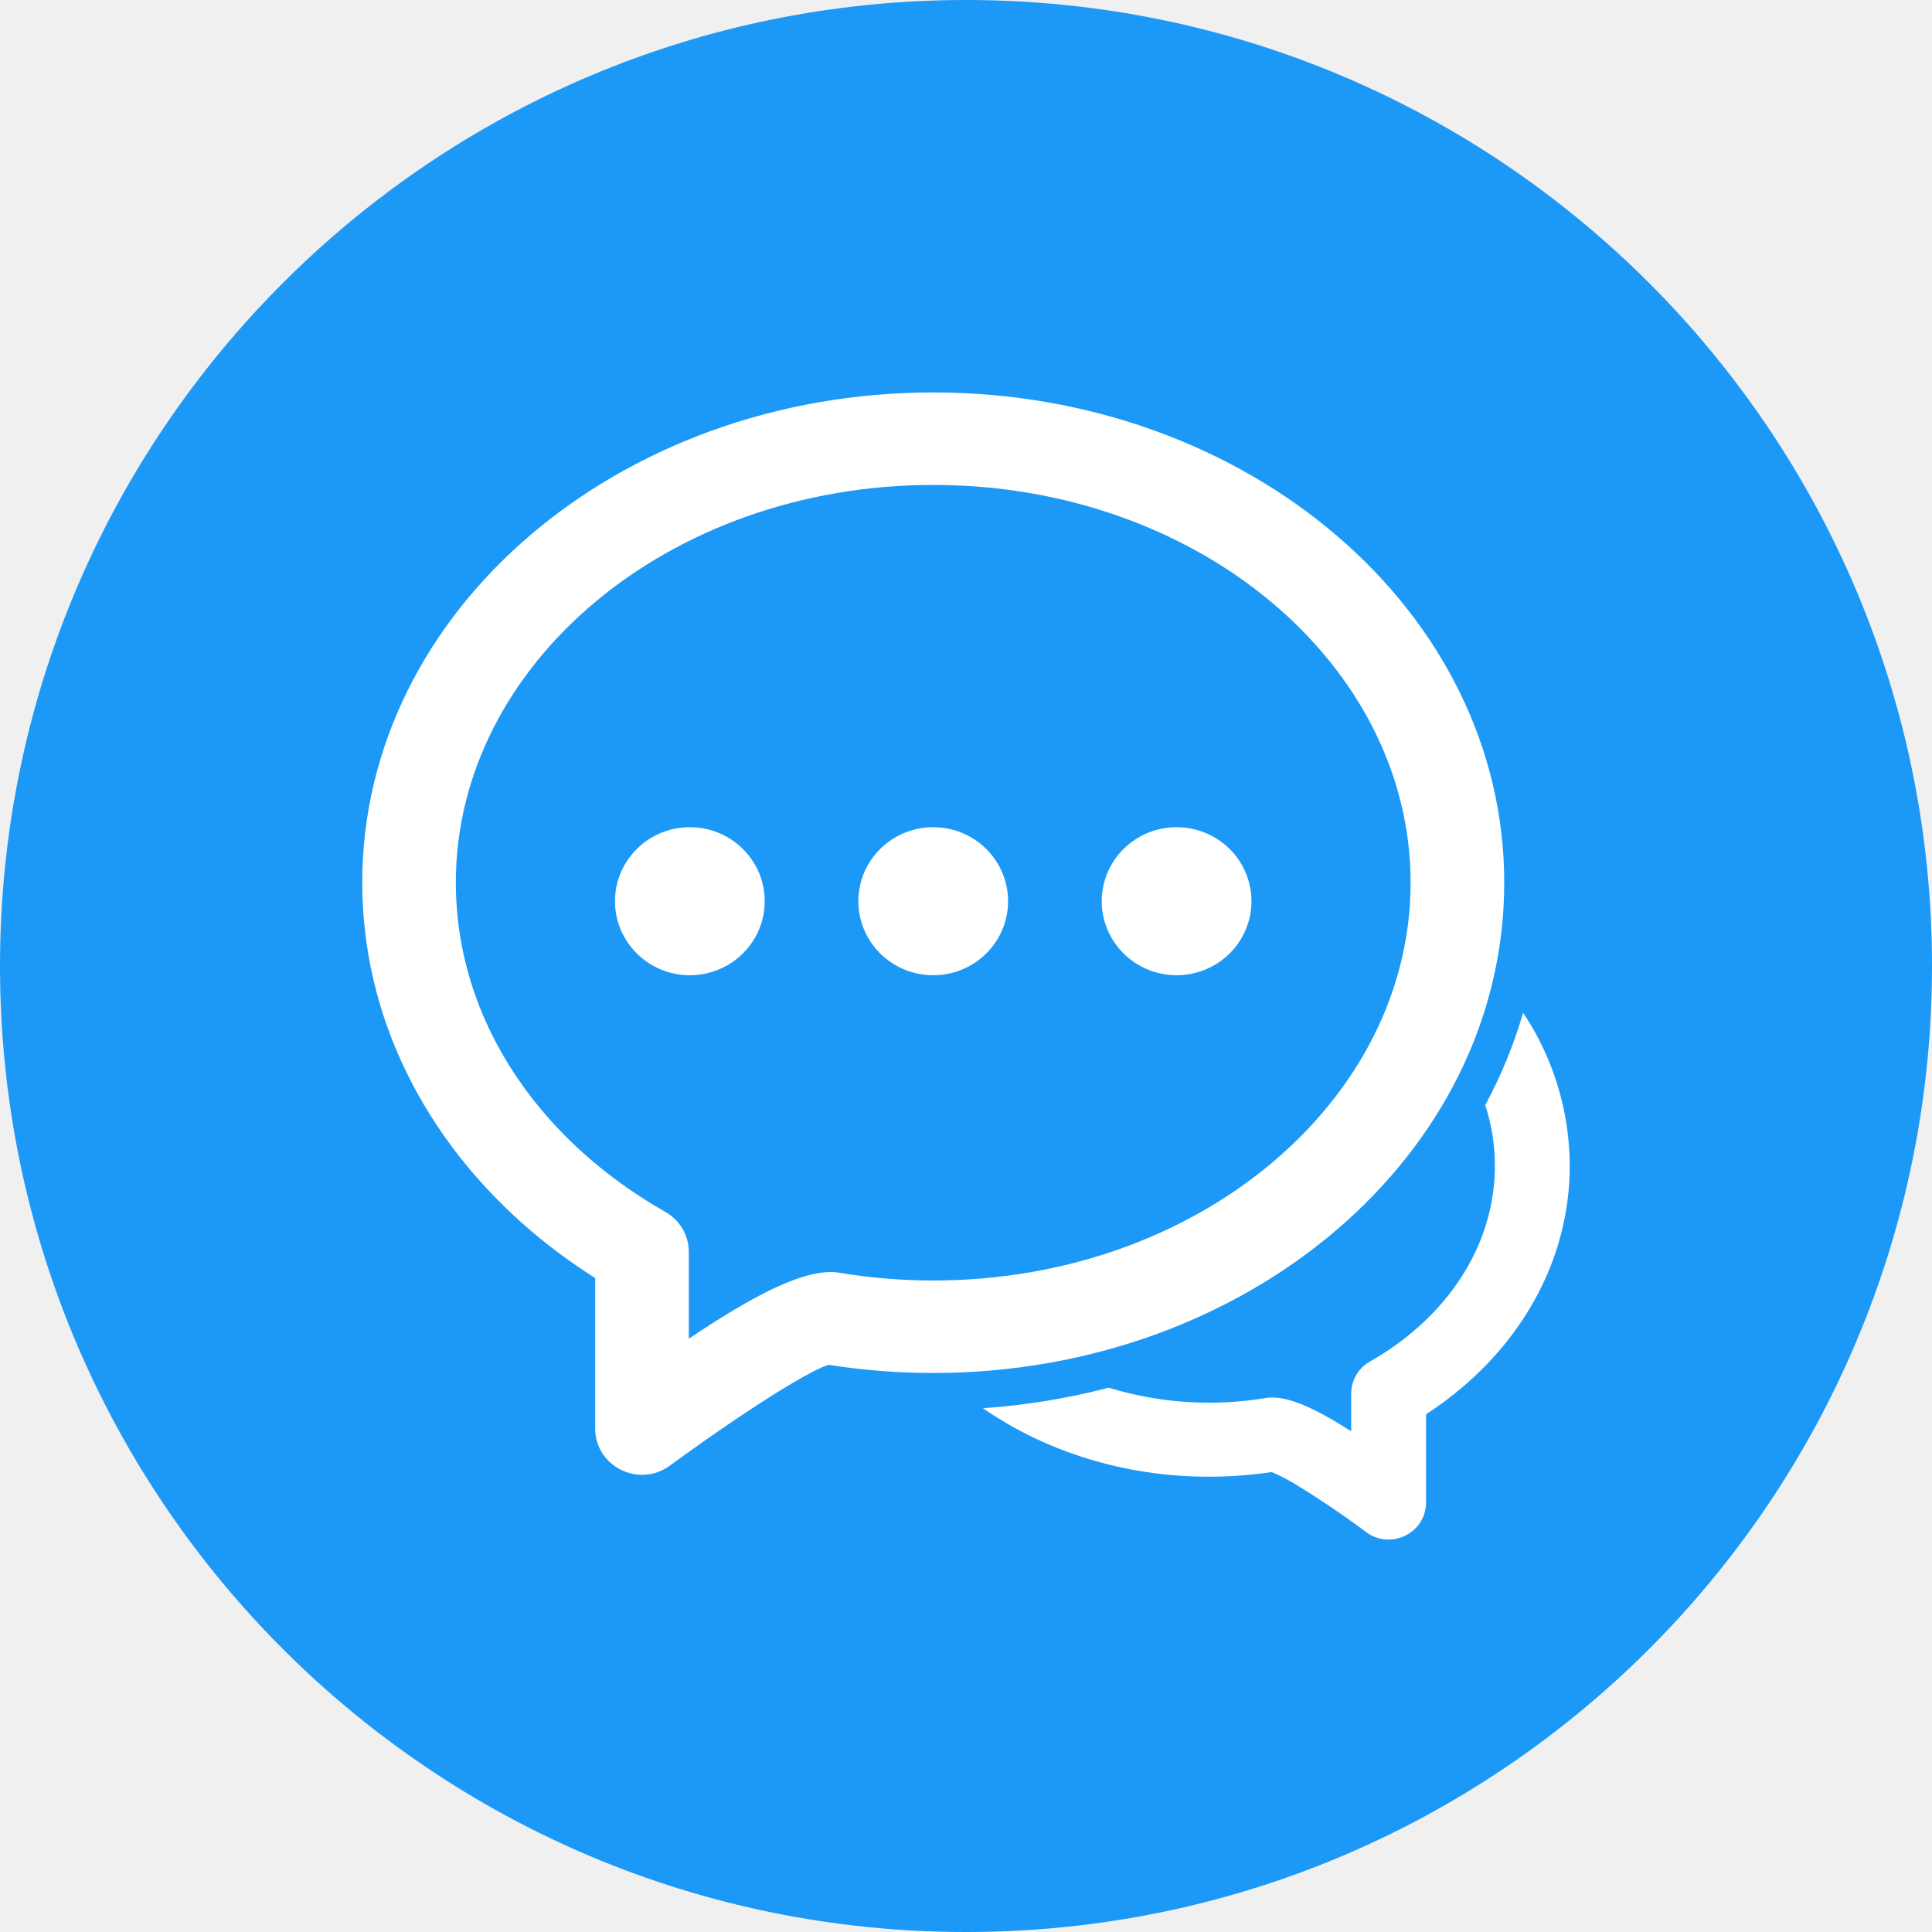
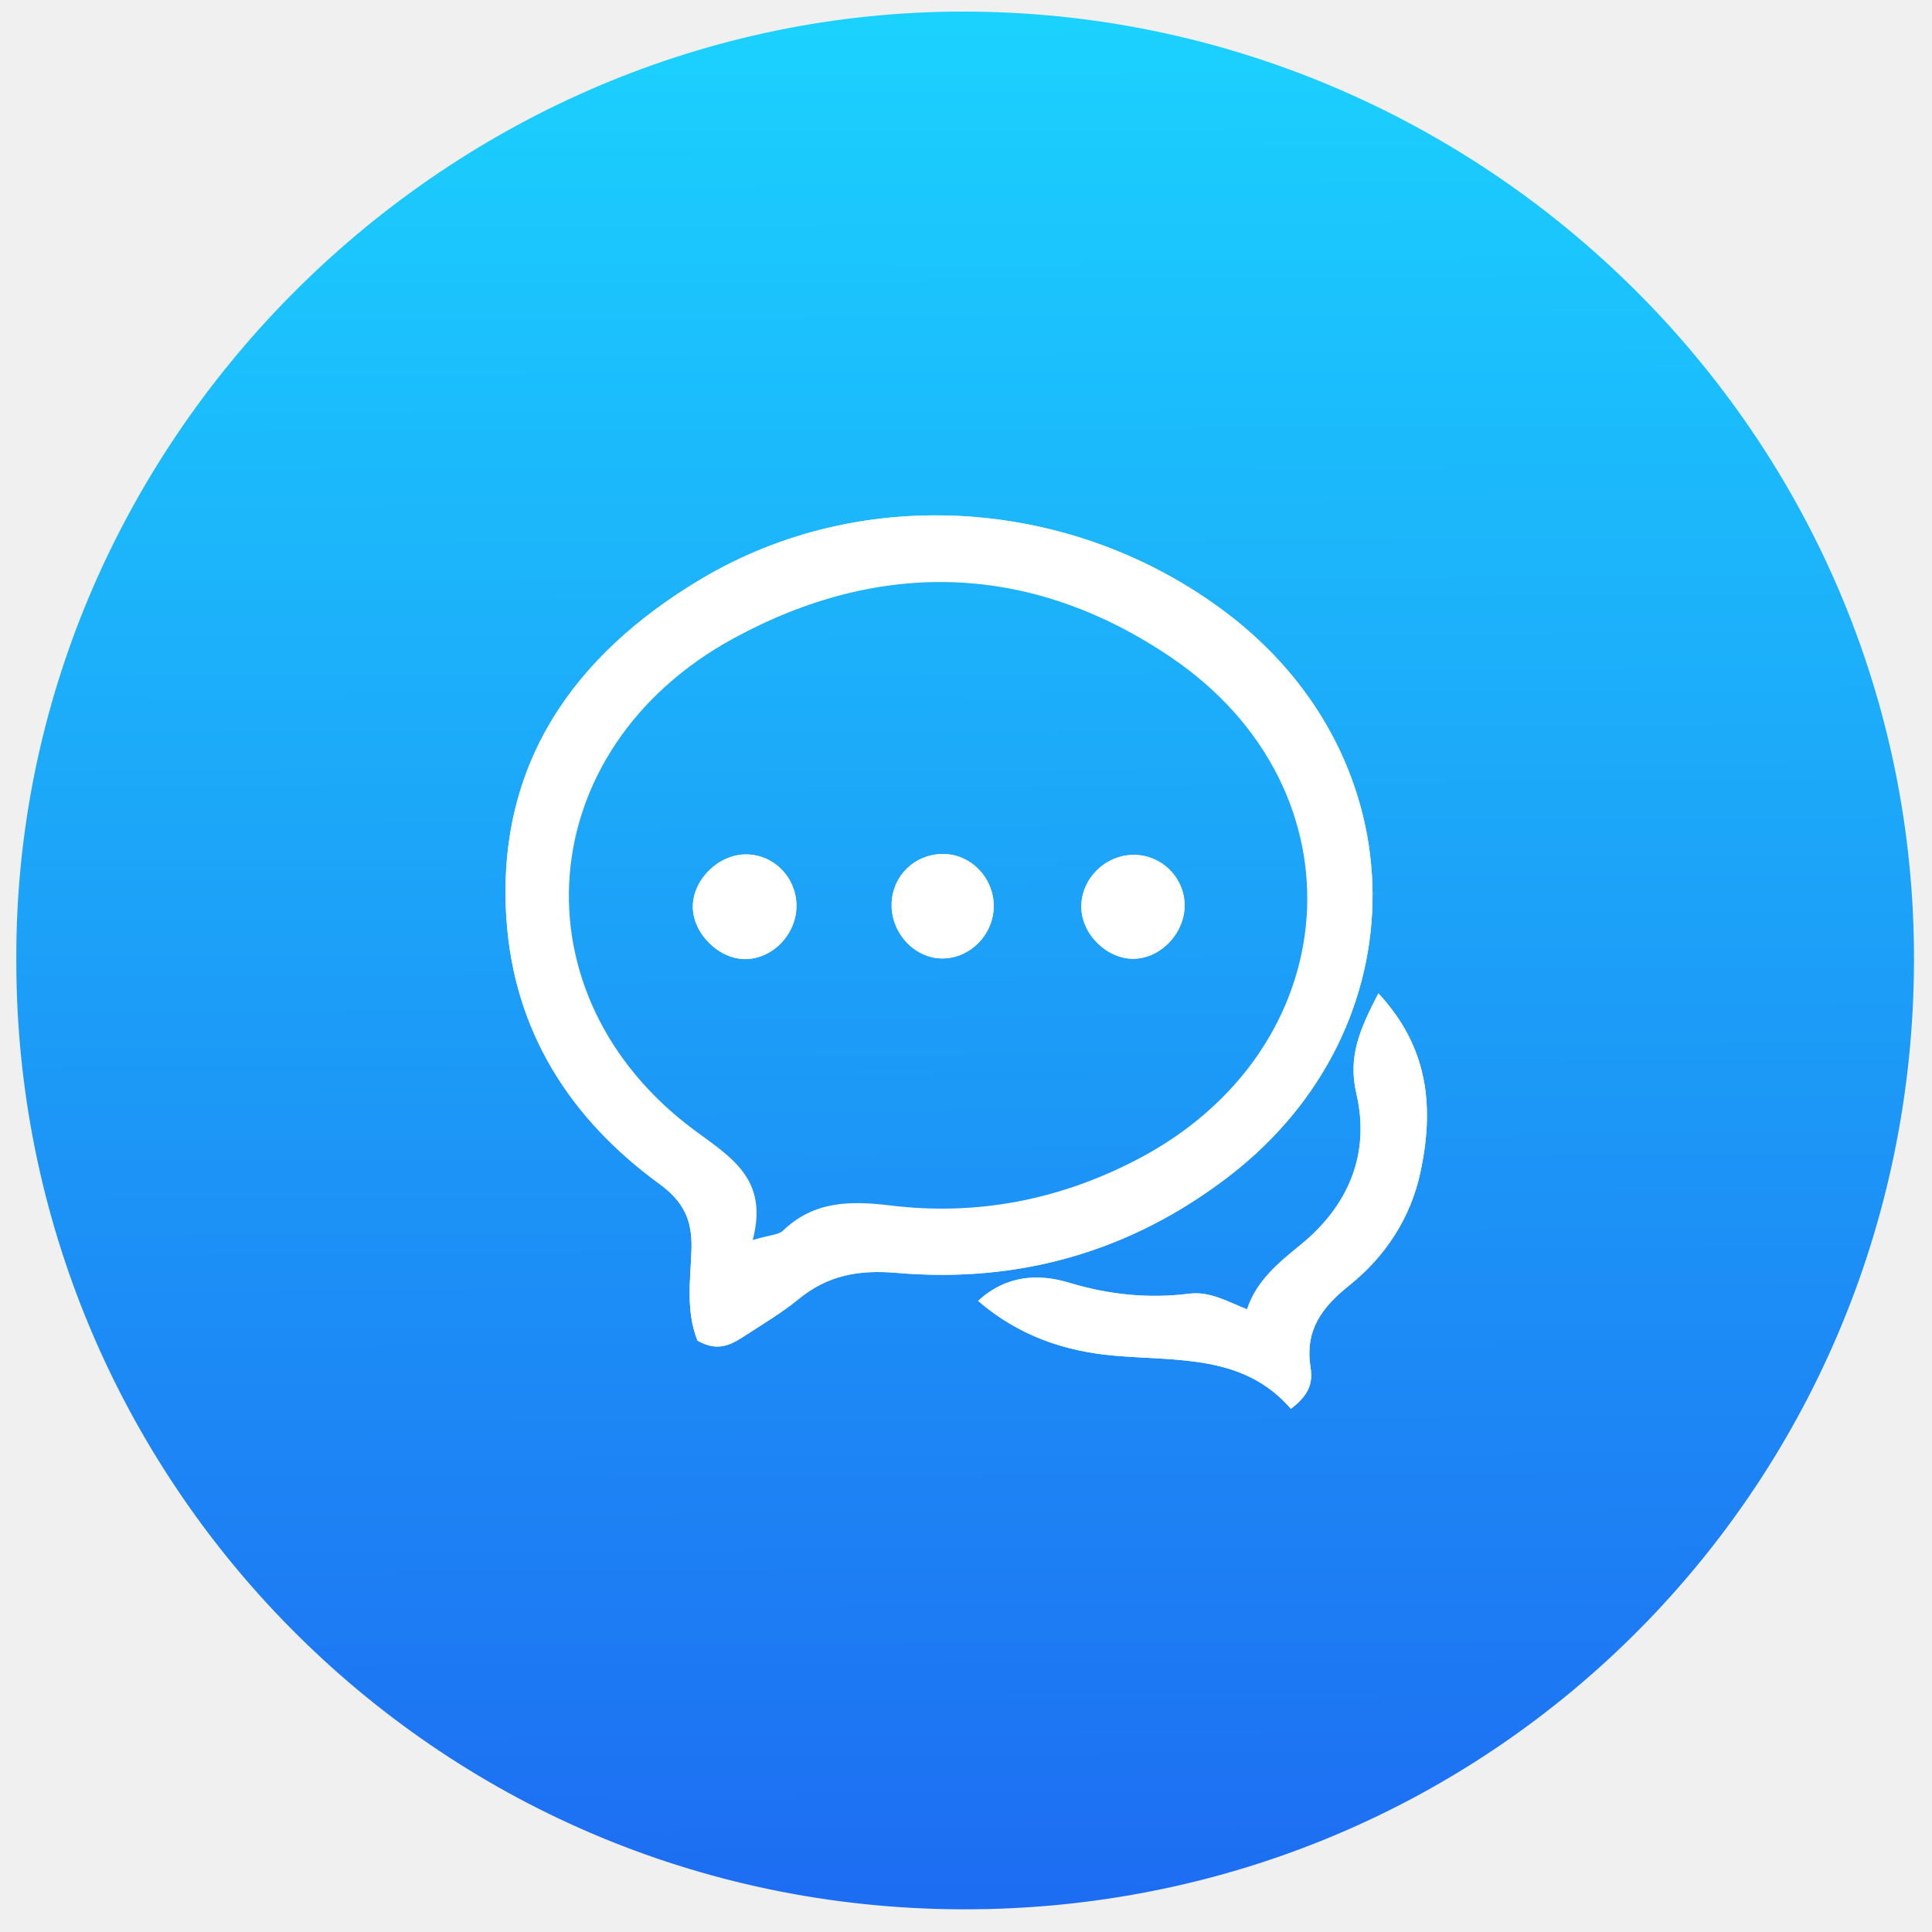
- <svg xmlns="http://www.w3.org/2000/svg" width="32" height="32" viewBox="0 0 32 32">
-   <g fill="none" fill-rule="evenodd">
-     <circle cx="16" cy="16" r="16" fill="#1C98F7" />
-     <path fill="#FFF" d="M16.28 23.325a11.45 11.45 0 002.084-.34 5.696 5.696 0 002.602.17.627.627 0 01.104-.008c.31 0 .717.18 1.31.56v-.625a.61.61 0 01.311-.531c.258-.146.498-.314.717-.499.864-.732 1.352-1.708 1.352-2.742 0-.347-.055-.684-.159-1.006.261-.487.472-.999.627-1.53A4.59 4.59 0 0126 19.31c0 1.405-.654 2.715-1.785 3.673a5.843 5.843 0 01-.595.442v1.461c0 .503-.58.792-.989.493a15.032 15.032 0 00-1.2-.81 2.986 2.986 0 00-.368-.187c-.34.051-.688.077-1.039.077-1.412 0-2.716-.423-3.743-1.134zm-7.466-2.922C7.03 18.89 6 16.829 6 14.62c0-4.513 4.258-8.12 9.457-8.12 5.2 0 9.458 3.607 9.458 8.12 0 4.514-4.259 8.121-9.458 8.121-.584 0-1.162-.045-1.728-.135-.245.058-1.224.64-2.635 1.67-.511.374-1.236.013-1.236-.616v-2.492a9.27 9.27 0 01-1.044-.765zm4.949.666c.043 0 .087.003.13.01.51.086 1.034.13 1.564.13 4.392 0 7.907-2.978 7.907-6.589 0-3.61-3.515-6.588-7.907-6.588-4.39 0-7.907 2.978-7.907 6.588 0 1.746.821 3.39 2.273 4.62.365.308.766.588 1.196.832.241.136.39.39.39.664v1.437c1.116-.749 1.85-1.104 2.354-1.104zm-2.337-4.916c-.685 0-1.24-.55-1.24-1.226 0-.677.555-1.226 1.24-1.226.685 0 1.24.549 1.24 1.226 0 .677-.555 1.226-1.24 1.226zm4.031 0c-.685 0-1.24-.55-1.24-1.226 0-.677.555-1.226 1.24-1.226.685 0 1.24.549 1.24 1.226 0 .677-.555 1.226-1.24 1.226zm4.031 0c-.685 0-1.24-.55-1.24-1.226 0-.677.555-1.226 1.24-1.226.685 0 1.24.549 1.24 1.226 0 .677-.555 1.226-1.24 1.226z" />
+ <svg xmlns="http://www.w3.org/2000/svg" version="1.1" id="Layer_1" x="0px" y="0px" viewBox="0 0 500 500" style="enable-background:new 0 0 500 500;" xml:space="preserve">
+   <g>
+     <linearGradient id="SVGID_1_" gradientUnits="userSpaceOnUse" x1="248.785" y1="6.984" x2="250.785" y2="490.984">
+       <stop offset="0" style="stop-color:#1BD1FE" />
+       <stop offset="0.999" style="stop-color:#1D6DF2" />
+     </linearGradient>
+     <path style="fill:url(#SVGID_1_);" d="M4.225,248.52C3.66,115.235,113.698,4.592,246.391,3.017   c134.502-1.596,247.57,106.635,248.937,242.523c1.384,137.53-108.463,249.066-246.518,248.589   C112.148,493.657,4.094,382.496,4.225,248.52z M180.494,346.937c5.563,3.234,9.151,0.782,12.667-1.494   c4.577-2.964,9.298-5.789,13.503-9.229c7.564-6.187,15.492-7.646,25.467-6.789c31.652,2.721,60.643-5.518,86.038-25.096   c49.711-38.326,49.342-107.814-0.748-145.71c-39.387-29.798-93.979-33.901-136.194-8.635   c-32.751,19.601-52.861,47.873-50.163,87.872c1.952,28.934,16.381,51.628,39.577,68.53c6.162,4.49,8.535,9.282,8.322,16.736   C178.738,330.955,177.388,339.038,180.494,346.937z M334.076,364.601c5.492-4.103,5.564-7.63,5.074-10.886   c-1.423-9.456,2.844-15.302,10.088-21.095c9.249-7.397,15.875-17.437,18.387-29.319c3.478-16.449,2.323-32.02-10.904-46.227   c-4.728,9.201-7.958,16.272-5.691,25.957c3.639,15.548-2.045,29.029-14.415,39.101c-5.792,4.716-11.437,9.295-13.884,16.731   c-5.423-2.183-9.616-4.723-15.096-4.041c-10.459,1.3-20.697,0.25-31.014-2.87c-7.675-2.321-16.088-2.088-23.5,4.726   c10.695,9.161,22.565,13.036,35.138,14.156C304.728,352.3,321.878,350.462,334.076,364.601z" />
+     <path style="fill:#FFFFFF;" d="M180.494,346.937c-3.106-7.899-1.756-15.981-1.532-23.815c0.213-7.454-2.16-12.246-8.322-16.736   c-23.197-16.902-37.626-39.595-39.577-68.53c-2.698-39.999,17.413-68.27,50.163-87.872c42.215-25.266,96.807-21.163,136.194,8.635   c50.09,37.895,50.459,107.384,0.748,145.71c-25.395,19.579-54.385,27.817-86.038,25.096c-9.975-0.857-17.903,0.601-25.467,6.789   c-4.205,3.44-8.925,6.265-13.503,9.229C189.645,347.719,186.057,350.171,180.494,346.937z M194.804,320.913   c4.729-1.391,6.74-1.383,7.779-2.383c8.121-7.814,17.546-7.808,28.066-6.539c22.157,2.673,43.311-1.411,63.305-11.741   c54.806-28.314,59.983-95.659,9.072-130.151c-36.153-24.494-75.177-25.584-113.138-4.911   c-52.622,28.657-57.251,92.546-10.018,127.417C189.333,299.592,198.974,305.25,194.804,320.913z" />
+     <path style="fill:#FFFFFF;" d="M334.076,364.601c-12.198-14.139-29.349-12.3-45.818-13.768   c-12.573-1.12-24.443-4.995-35.138-14.156c7.412-6.813,15.825-7.047,23.5-4.726c10.317,3.12,20.556,4.171,31.014,2.87   c5.48-0.681,9.673,1.858,15.096,4.041c2.447-7.435,8.092-12.015,13.884-16.731c12.371-10.072,18.055-23.553,14.415-39.101   c-2.267-9.685,0.963-16.756,5.691-25.957c13.226,14.207,14.382,29.777,10.904,46.227c-2.512,11.882-9.138,21.923-18.387,29.319   c-7.244,5.792-11.511,11.638-10.088,21.095C339.641,356.971,339.569,360.498,334.076,364.601z" />
+     <linearGradient id="SVGID_2_" gradientUnits="userSpaceOnUse" x1="240.465" y1="5.087" x2="245.465" y2="497.087">
+       <stop offset="0" style="stop-color:#1BD1FE" />
+       <stop offset="0.999" style="stop-color:#1D6DF2" />
+     </linearGradient>
+     <path style="fill:url(#SVGID_2_);" d="M194.804,320.913c4.17-15.664-5.471-21.321-14.934-28.307   c-47.233-34.871-42.604-98.761,10.018-127.417c37.961-20.673,76.985-19.583,113.138,4.911   c50.911,34.492,45.734,101.838-9.072,130.151c-19.994,10.329-41.148,14.414-63.305,11.741c-10.52-1.269-19.945-1.275-28.066,6.539   C201.543,319.53,199.533,319.522,194.804,320.913z M306.568,233.77c-0.311-6.968-6.105-12.509-13.102-12.529   c-7.426-0.022-13.688,6.185-13.626,13.507c0.06,7.126,6.845,13.672,13.866,13.377C300.804,247.826,306.892,241.032,306.568,233.77z    M206.115,233.915c-0.294-7.123-5.962-12.722-12.95-12.791c-7.17-0.071-13.857,6.464-13.863,13.55   c-0.006,7.01,6.919,13.759,13.886,13.534C200.376,247.975,206.419,241.292,206.115,233.915z M257.18,234.586   c0.055-7.514-6.126-13.752-13.448-13.571c-7.119,0.176-12.689,5.627-12.976,12.7c-0.303,7.454,5.649,14.127,12.779,14.327   C250.824,248.245,257.125,242.032,257.18,234.586z" />
+     <path style="fill:#FFFFFF;" d="M306.568,233.77c0.324,7.262-5.764,14.056-12.862,14.354c-7.021,0.295-13.806-6.251-13.866-13.377   c-0.062-7.321,6.2-13.528,13.626-13.507C300.463,221.261,306.258,226.803,306.568,233.77z" />
+     <path style="fill:#FFFFFF;" d="M206.115,233.915c0.304,7.377-5.739,14.06-12.926,14.292c-6.968,0.225-13.892-6.523-13.886-13.534   c0.006-7.085,6.692-13.621,13.863-13.55C200.152,221.193,205.821,226.792,206.115,233.915z" />
+     <path style="fill:#FFFFFF;" d="M257.18,234.586c-0.055,7.446-6.356,13.66-13.645,13.456c-7.129-0.199-13.082-6.872-12.779-14.327   c0.287-7.073,5.857-12.524,12.976-12.7C251.054,220.834,257.236,227.072,257.18,234.586z" />
  </g>
</svg>
